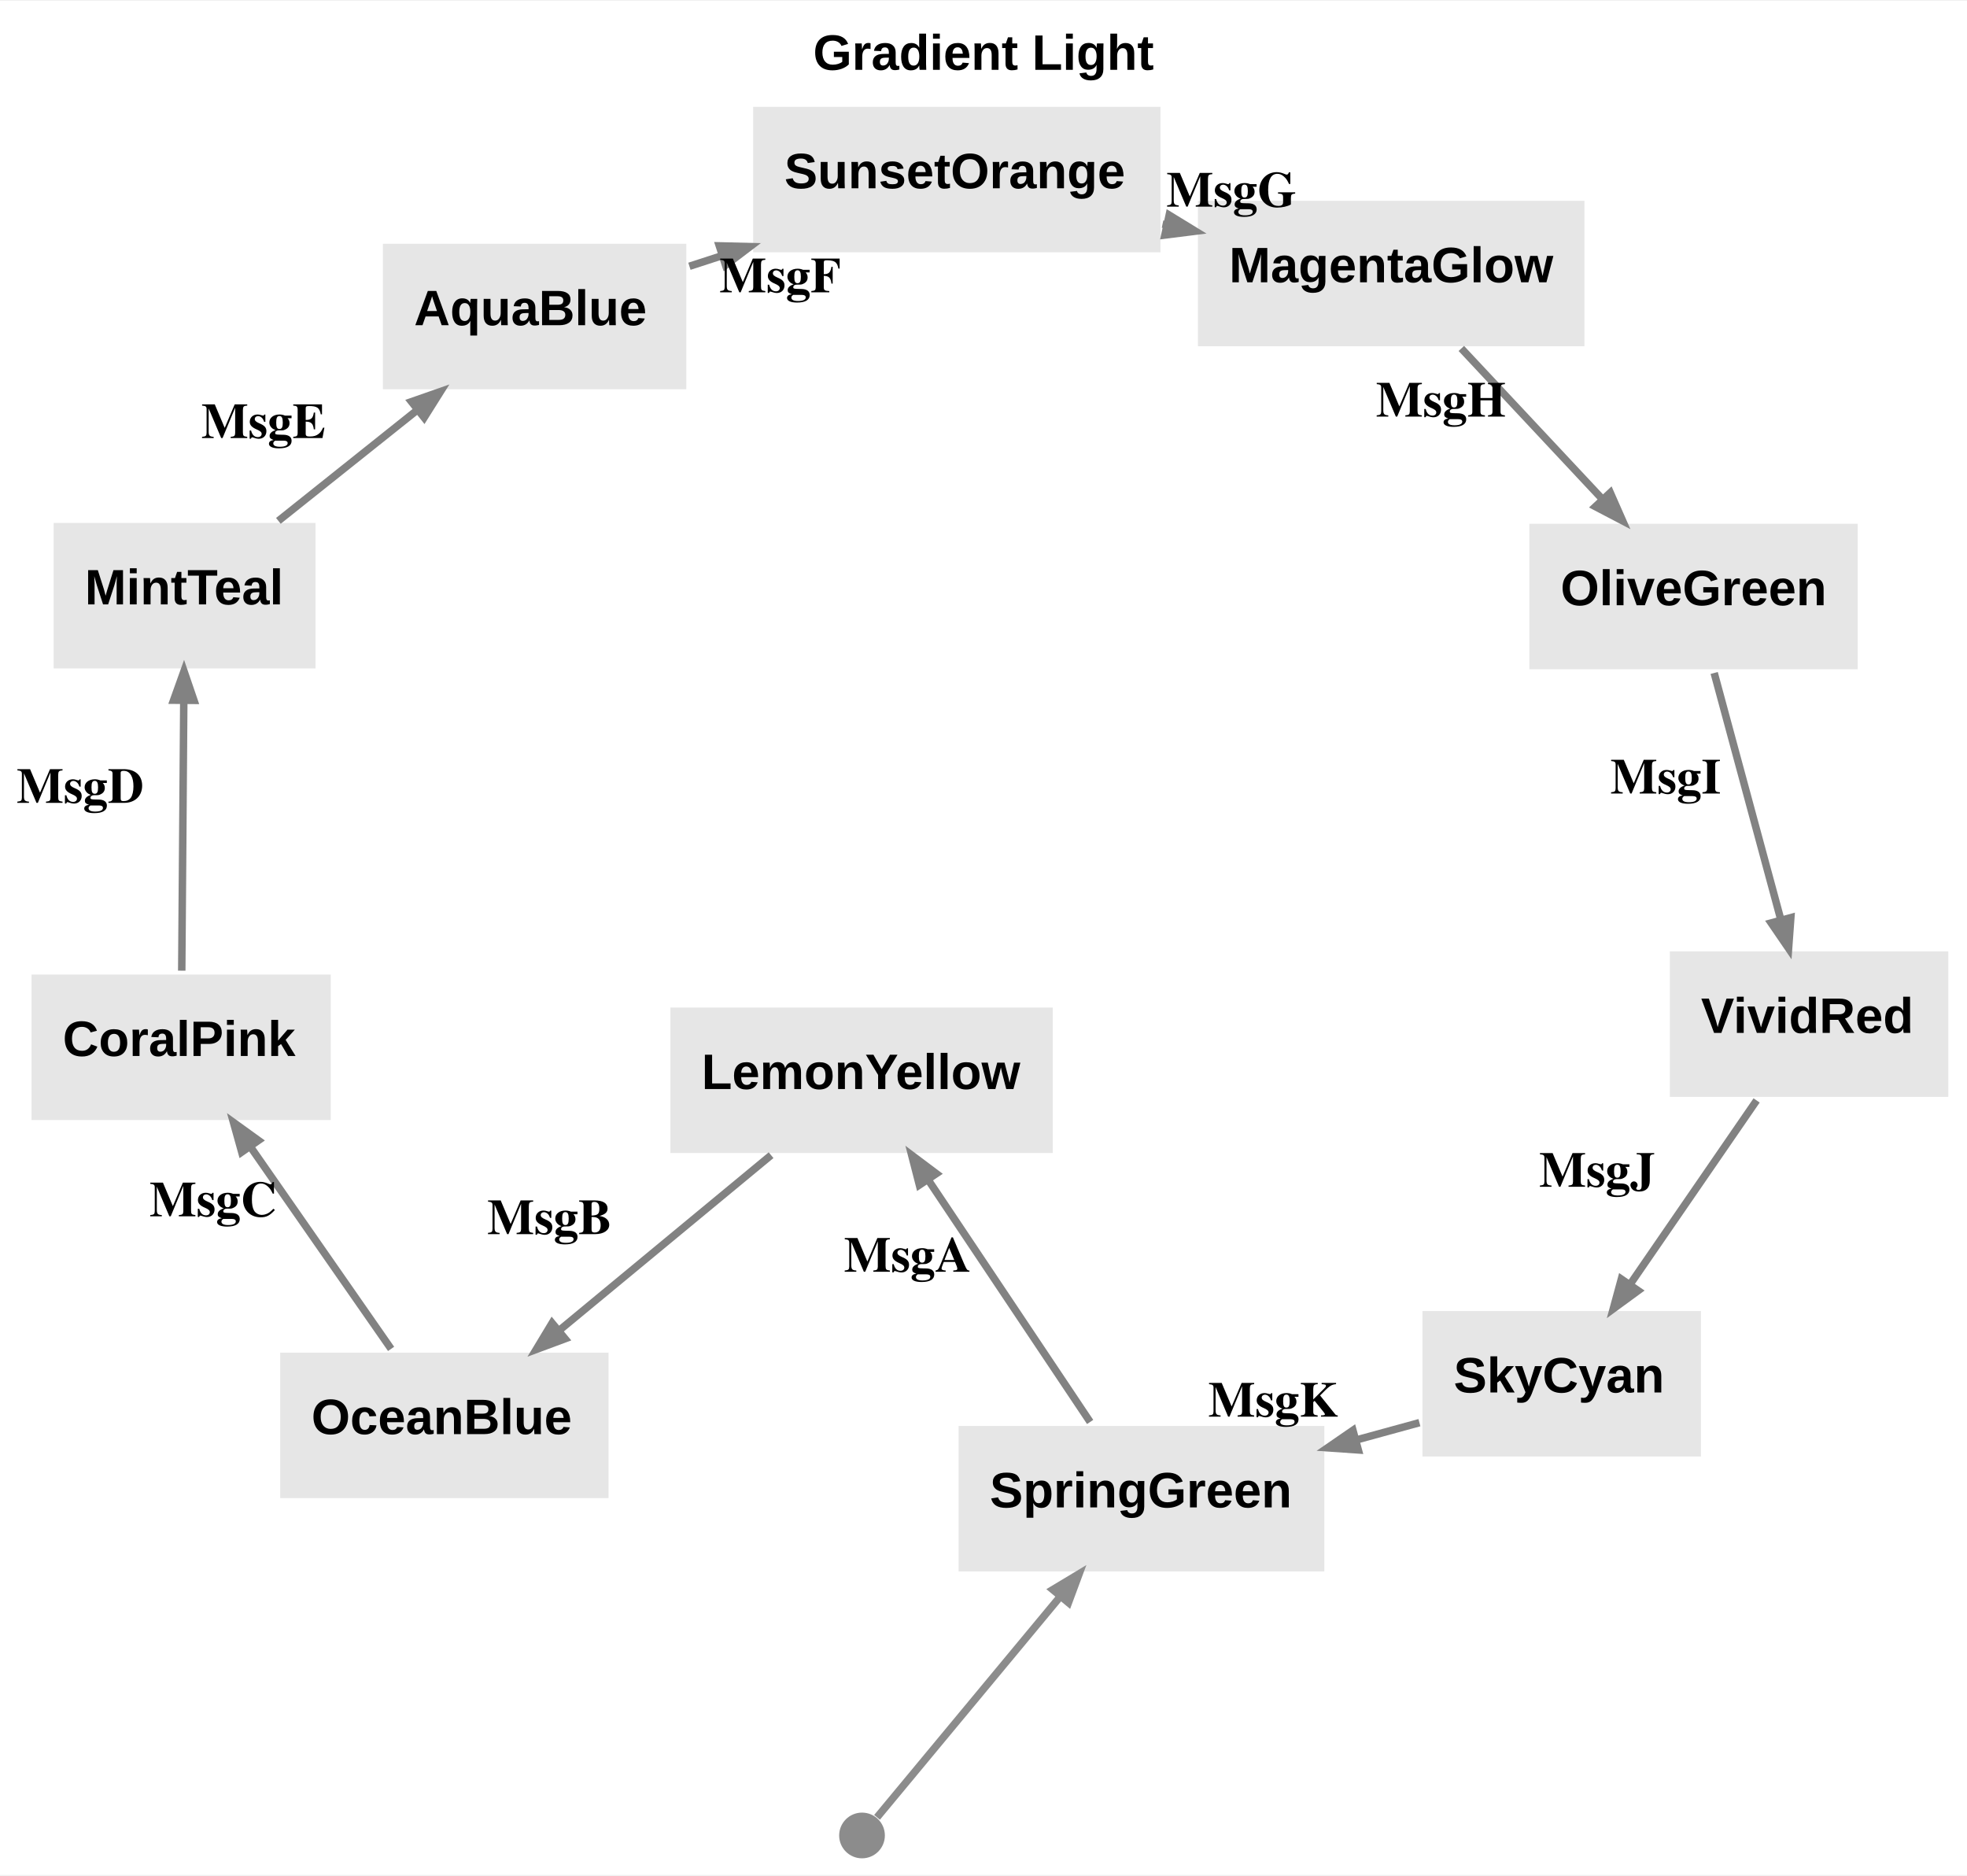
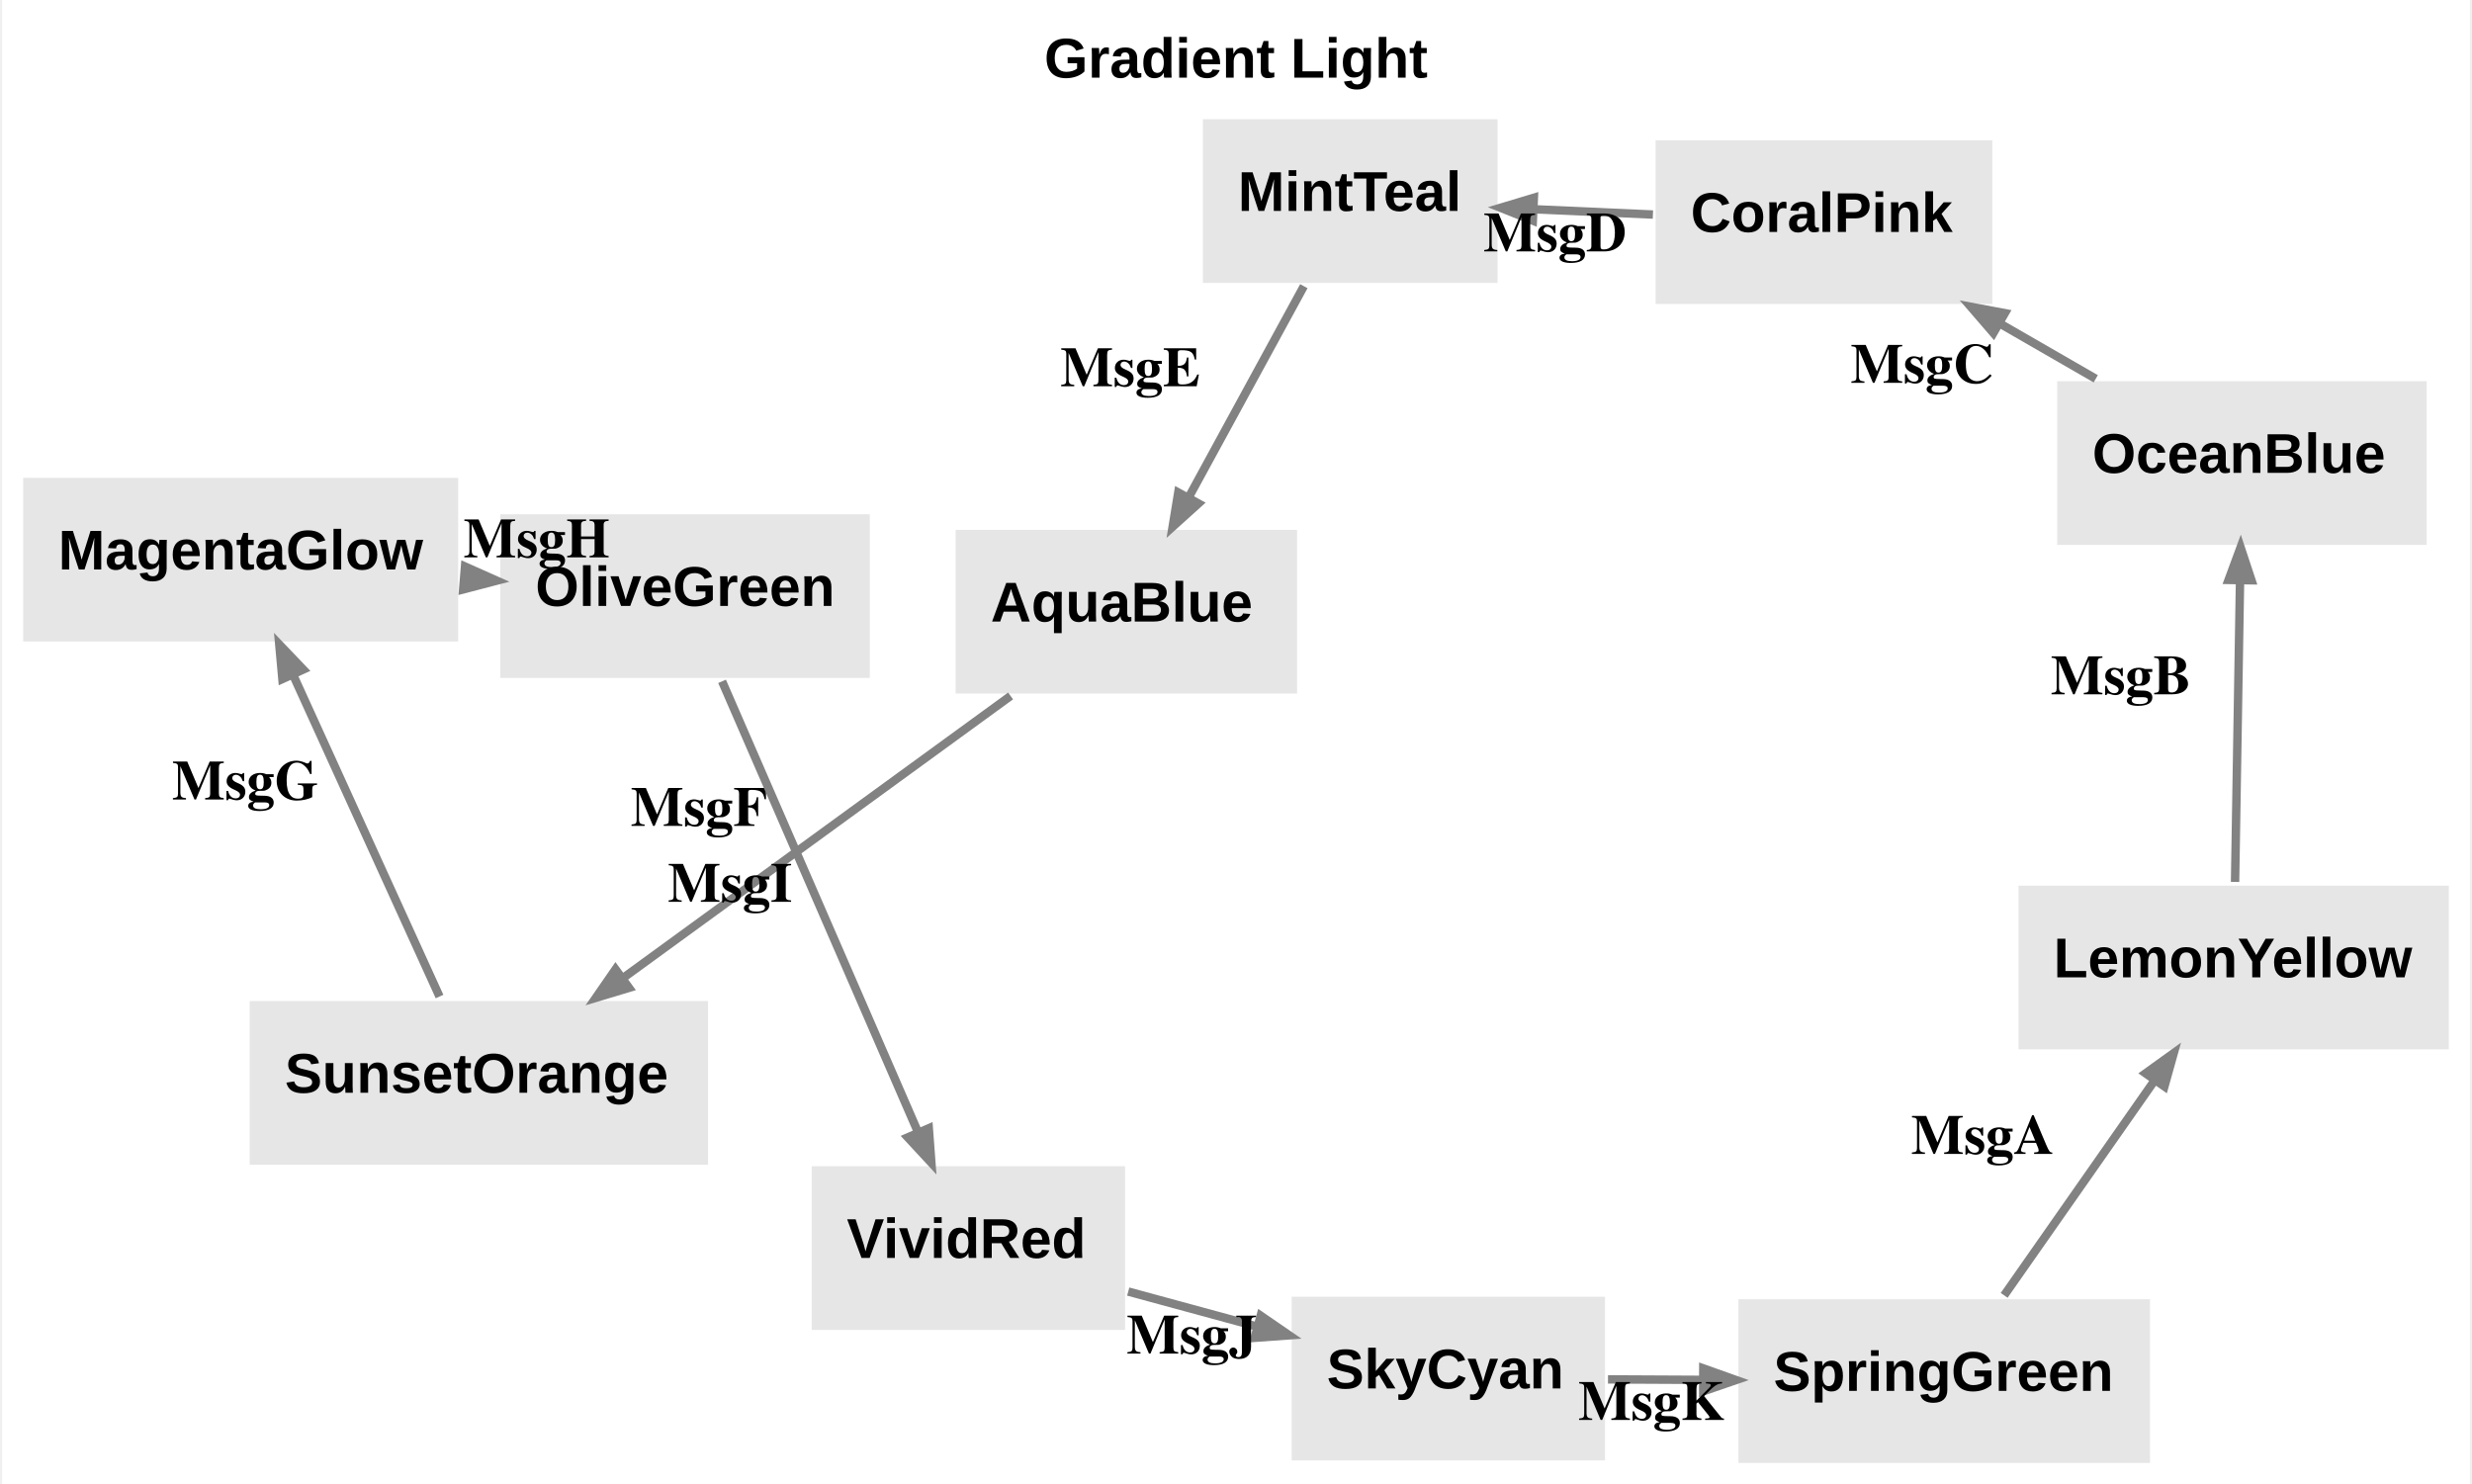
- <svg xmlns="http://www.w3.org/2000/svg" width="473pt" height="451pt" viewBox="0.00 0.00 473.28 450.87">
-   <g id="graph0" class="graph" transform="scale(1 1) rotate(0) translate(4 446.87)">
-     <polygon fill="#ffffff" stroke="transparent" points="-4,4 -4,-446.87 469.28,-446.87 469.28,4 -4,4" />
-     <text text-anchor="start" x="191.64" y="-430.27" font-family="Arial" font-weight="bold" font-size="12.00" fill="#000000">Gradient Light</text>
+ <svg xmlns="http://www.w3.org/2000/svg" width="528pt" height="317pt" viewBox="0.00 0.00 527.63 317.33">
+   <g id="graph0" class="graph" transform="scale(1 1) rotate(0) translate(4 313.33)">
+     <polygon fill="#ffffff" stroke="transparent" points="-4,4 -4,-313.33 523.63,-313.33 523.63,4 -4,4" />
+     <text text-anchor="start" x="218.82" y="-296.73" font-family="Arial" font-weight="bold" font-size="12.00" fill="#000000">Gradient Light</text>
    <g id="node1" class="node">
-       <polygon fill="#e6e6e6" stroke="#ffffff" points="315.15,-104.52 226.15,-104.52 226.15,-68.52 315.15,-68.52 315.15,-104.52" />
-       <text text-anchor="start" x="234.15" y="-84.42" font-family="Arial" font-weight="bold" font-size="12.00" fill="#000000">SpringGreen</text>
+       <polygon fill="#e6e6e6" stroke="#ffffff" points="455.74,-36 366.74,-36 366.74,0 455.74,0 455.74,-36" />
+       <text text-anchor="start" x="374.74" y="-15.9" font-family="Arial" font-weight="bold" font-size="12.00" fill="#000000">SpringGreen</text>
+     </g>
+     <g id="node2" class="node">
+       <polygon fill="#e6e6e6" stroke="#ffffff" points="519.63,-124.44 426.63,-124.44 426.63,-88.44 519.63,-88.44 519.63,-124.44" />
+       <text text-anchor="start" x="434.63" y="-104.34" font-family="Arial" font-weight="bold" font-size="12.00" fill="#000000">LemonYellow</text>
+     </g>
+     <g id="edge1" class="edge">
+       <path fill="none" stroke="#828282" stroke-width="1.8" d="M424.06,-36.33C433.36,-49.61 446.02,-67.7 456.15,-82.18" />
+       <polygon fill="#828282" stroke="#828282" stroke-width="1.8" points="454.3,-83.81 460.32,-88.14 458.32,-81 454.3,-83.81" />
+       <text text-anchor="start" x="404.16" y="-66.58" font-family="Times,serif" font-weight="bold" font-size="12.00" fill="#000000">MsgA</text>
    </g>
    <g id="node3" class="node">
-       <polygon fill="#e6e6e6" stroke="#ffffff" points="249.81,-205.18 156.81,-205.18 156.81,-169.18 249.81,-169.18 249.81,-205.18" />
-       <text text-anchor="start" x="164.81" y="-185.08" font-family="Arial" font-weight="bold" font-size="12.00" fill="#000000">LemonYellow</text>
+       <polygon fill="#e6e6e6" stroke="#ffffff" points="514.9,-232.31 434.9,-232.31 434.9,-196.31 514.9,-196.31 514.9,-232.31" />
+       <text text-anchor="start" x="442.9" y="-212.21" font-family="Arial" font-weight="bold" font-size="12.00" fill="#000000">OceanBlue</text>
    </g>
    <g id="edge2" class="edge">
-       <path fill="none" stroke="#828282" stroke-width="1.8" d="M258.3,-104.98C247.41,-121.26 231.47,-145.09 219.55,-162.9" />
-       <polygon fill="#828282" stroke="#828282" stroke-width="1.8" points="217.21,-161.99 215.36,-169.17 221.29,-164.72 217.21,-161.99" />
-       <text text-anchor="start" x="199.07" y="-141.12" font-family="Times,serif" font-weight="bold" font-size="12.00" fill="#000000">MsgA</text>
-     </g>
-     <g id="node2" class="node">
-       <ellipse fill="#8c8c8c" stroke="black" stroke-width="0" cx="203.41" cy="-5.5" rx="5.5" ry="5.5" />
-     </g>
-     <g id="edge1" class="edge">
-       <path fill="none" stroke="#8c8c8c" stroke-width="1.8" d="M207.02,-9.86C215.18,-19.69 235.52,-44.19 251.02,-62.87" />
-       <polygon fill="#8c8c8c" stroke="#8c8c8c" stroke-width="1.8" points="249.31,-64.64 255.66,-68.46 253.08,-61.51 249.31,-64.64" />
+       <path fill="none" stroke="#828282" stroke-width="1.8" d="M473.43,-124.74C473.72,-142.43 474.16,-169.39 474.49,-189.11" />
+       <polygon fill="#828282" stroke="#828282" stroke-width="1.8" points="472.04,-189.32 474.61,-196.28 476.94,-189.24 472.04,-189.32" />
+       <text text-anchor="start" x="434.02" y="-164.86" font-family="Times,serif" font-weight="bold" font-size="12.00" fill="#000000">MsgB</text>
    </g>
    <g id="node4" class="node">
-       <polygon fill="#e6e6e6" stroke="#ffffff" points="142.92,-122.16 62.92,-122.16 62.92,-86.16 142.92,-86.16 142.92,-122.16" />
-       <text text-anchor="start" x="70.92" y="-102.06" font-family="Arial" font-weight="bold" font-size="12.00" fill="#000000">OceanBlue</text>
+       <polygon fill="#e6e6e6" stroke="#ffffff" points="422.03,-283.83 349.03,-283.83 349.03,-247.83 422.03,-247.83 422.03,-283.83" />
+       <text text-anchor="start" x="357.03" y="-263.73" font-family="Arial" font-weight="bold" font-size="12.00" fill="#000000">CoralPink</text>
    </g>
    <g id="edge3" class="edge">
-       <path fill="none" stroke="#828282" stroke-width="1.8" d="M181.53,-169.16C166.63,-156.85 146.76,-140.41 130.73,-127.15" />
-       <polygon fill="#828282" stroke="#828282" stroke-width="1.8" points="131.96,-125 125.01,-122.42 128.84,-128.77 131.96,-125" />
-       <text text-anchor="start" x="113.24" y="-150.17" font-family="Times,serif" font-weight="bold" font-size="12.00" fill="#000000">MsgB</text>
+       <path fill="none" stroke="#828282" stroke-width="1.8" d="M443.64,-232.33C437.02,-236.15 429.95,-240.22 423.12,-244.16" />
+       <polygon fill="#828282" stroke="#828282" stroke-width="1.8" points="421.76,-242.12 416.92,-247.73 424.21,-246.36 421.76,-242.12" />
+       <text text-anchor="start" x="391.22" y="-231.47" font-family="Times,serif" font-weight="bold" font-size="12.00" fill="#000000">MsgC</text>
    </g>
    <g id="node5" class="node">
-       <polygon fill="#e6e6e6" stroke="#ffffff" points="76.09,-213.12 3.09,-213.12 3.09,-177.12 76.09,-177.12 76.09,-213.12" />
-       <text text-anchor="start" x="11.09" y="-193.02" font-family="Arial" font-weight="bold" font-size="12.00" fill="#000000">CoralPink</text>
+       <polygon fill="#e6e6e6" stroke="#ffffff" points="316.24,-288.33 252.24,-288.33 252.24,-252.33 316.24,-252.33 316.24,-288.33" />
+       <text text-anchor="start" x="260.24" y="-268.23" font-family="Arial" font-weight="bold" font-size="12.00" fill="#000000">MintTeal</text>
    </g>
    <g id="edge4" class="edge">
-       <path fill="none" stroke="#828282" stroke-width="1.8" d="M90.1,-122.56C80.34,-136.59 66.82,-156.01 56.22,-171.23" />
-       <polygon fill="#828282" stroke="#828282" stroke-width="1.8" points="54.16,-169.91 52.17,-177.05 58.18,-172.71 54.16,-169.91" />
-       <text text-anchor="start" x="31.97" y="-154.45" font-family="Times,serif" font-weight="bold" font-size="12.00" fill="#000000">MsgC</text>
+       <path fill="none" stroke="#828282" stroke-width="1.8" d="M348.96,-267.45C340.72,-267.82 331.94,-268.21 323.6,-268.58" />
+       <polygon fill="#828282" stroke="#828282" stroke-width="1.8" points="323.28,-266.14 316.39,-268.9 323.5,-271.04 323.28,-266.14" />
+       <text text-anchor="start" x="312.72" y="-259.57" font-family="Times,serif" font-weight="bold" font-size="12.00" fill="#000000">MsgD</text>
    </g>
    <g id="node6" class="node">
-       <polygon fill="#e6e6e6" stroke="#ffffff" points="72.41,-321.76 8.41,-321.76 8.41,-285.76 72.41,-285.76 72.41,-321.76" />
-       <text text-anchor="start" x="16.41" y="-301.66" font-family="Arial" font-weight="bold" font-size="12.00" fill="#000000">MintTeal</text>
+       <polygon fill="#e6e6e6" stroke="#ffffff" points="273.37,-200.52 199.37,-200.52 199.37,-164.52 273.37,-164.52 273.37,-200.52" />
+       <text text-anchor="start" x="207.37" y="-180.42" font-family="Arial" font-weight="bold" font-size="12.00" fill="#000000">AquaBlue</text>
    </g>
    <g id="edge5" class="edge">
-       <path fill="none" stroke="#828282" stroke-width="1.8" d="M39.73,-213.55C39.86,-231.37 40.07,-258.52 40.22,-278.38" />
-       <polygon fill="#828282" stroke="#828282" stroke-width="1.8" points="37.77,-278.62 40.27,-285.6 42.67,-278.58 37.77,-278.62" />
-       <text text-anchor="start" x="0" y="-253.92" font-family="Times,serif" font-weight="bold" font-size="12.00" fill="#000000">MsgD</text>
+       <path fill="none" stroke="#828282" stroke-width="1.8" d="M274.32,-252.13C267.2,-239.06 257.51,-221.3 249.71,-206.99" />
+       <polygon fill="#828282" stroke="#828282" stroke-width="1.8" points="251.78,-205.66 246.27,-200.69 247.47,-208.01 251.78,-205.66" />
+       <text text-anchor="start" x="222.26" y="-230.74" font-family="Times,serif" font-weight="bold" font-size="12.00" fill="#000000">MsgE</text>
    </g>
    <g id="node7" class="node">
-       <polygon fill="#e6e6e6" stroke="#ffffff" points="161.63,-388.93 87.63,-388.93 87.63,-352.93 161.63,-352.93 161.63,-388.93" />
-       <text text-anchor="start" x="95.63" y="-368.83" font-family="Arial" font-weight="bold" font-size="12.00" fill="#000000">AquaBlue</text>
+       <polygon fill="#e6e6e6" stroke="#ffffff" points="147.43,-99.76 48.43,-99.76 48.43,-63.76 147.43,-63.76 147.43,-99.76" />
+       <text text-anchor="start" x="56.43" y="-79.66" font-family="Arial" font-weight="bold" font-size="12.00" fill="#000000">SunsetOrange</text>
    </g>
    <g id="edge6" class="edge">
-       <path fill="none" stroke="#828282" stroke-width="1.8" d="M62.98,-321.76C73.27,-329.97 85.56,-339.77 96.45,-348.46" />
-       <polygon fill="#828282" stroke="#828282" stroke-width="1.8" points="95,-350.43 102,-352.88 98.05,-346.6 95,-350.43" />
-       <text text-anchor="start" x="44.44" y="-341.68" font-family="Times,serif" font-weight="bold" font-size="12.00" fill="#000000">MsgE</text>
+       <path fill="none" stroke="#828282" stroke-width="1.8" d="M211.62,-164.51C188.43,-147.63 153.71,-122.35 128.74,-104.18" />
+       <polygon fill="#828282" stroke="#828282" stroke-width="1.8" points="130.03,-102.09 122.93,-99.95 127.15,-106.05 130.03,-102.09" />
+       <text text-anchor="start" x="130.4" y="-136.72" font-family="Times,serif" font-weight="bold" font-size="12.00" fill="#000000">MsgF</text>
    </g>
    <g id="node8" class="node">
-       <polygon fill="#e6e6e6" stroke="#ffffff" points="275.72,-421.87 176.72,-421.87 176.72,-385.87 275.72,-385.87 275.72,-421.87" />
-       <text text-anchor="start" x="184.72" y="-401.77" font-family="Arial" font-weight="bold" font-size="12.00" fill="#000000">SunsetOrange</text>
+       <polygon fill="#e6e6e6" stroke="#ffffff" points="94,-211.65 0,-211.65 0,-175.65 94,-175.65 94,-211.65" />
+       <text text-anchor="start" x="8" y="-191.55" font-family="Arial" font-weight="bold" font-size="12.00" fill="#000000">MagentaGlow</text>
    </g>
    <g id="edge7" class="edge">
-       <path fill="none" stroke="#828282" stroke-width="1.8" d="M161.88,-383.01C164.41,-383.83 166.99,-384.67 169.58,-385.51" />
-       <polygon fill="#828282" stroke="#828282" stroke-width="1.8" points="169.07,-387.92 176.48,-387.74 170.58,-383.26 169.07,-387.92" />
-       <text text-anchor="start" x="169.1" y="-376.75" font-family="Times,serif" font-weight="bold" font-size="12.00" fill="#000000">MsgF</text>
+       <path fill="none" stroke="#828282" stroke-width="1.8" d="M89.52,-100.23C80.95,-119.05 67.62,-148.34 58.17,-169.1" />
+       <polygon fill="#828282" stroke="#828282" stroke-width="1.8" points="55.92,-168.13 55.25,-175.52 60.38,-170.16 55.92,-168.13" />
+       <text text-anchor="start" x="32.34" y="-142.37" font-family="Times,serif" font-weight="bold" font-size="12.00" fill="#000000">MsgG</text>
    </g>
    <g id="node9" class="node">
-       <polygon fill="#e6e6e6" stroke="#ffffff" points="377.73,-399.26 283.73,-399.26 283.73,-363.26 377.73,-363.26 377.73,-399.26" />
-       <text text-anchor="start" x="291.73" y="-379.16" font-family="Arial" font-weight="bold" font-size="12.00" fill="#000000">MagentaGlow</text>
+       <polygon fill="#e6e6e6" stroke="#ffffff" points="182.01,-203.86 102.01,-203.86 102.01,-167.86 182.01,-167.86 182.01,-203.86" />
+       <text text-anchor="start" x="110.01" y="-183.76" font-family="Arial" font-weight="bold" font-size="12.00" fill="#000000">OliveGreen</text>
    </g>
    <g id="edge8" class="edge">
-       <path fill="none" stroke="#828282" stroke-width="1.8" d="M275.72,-393.16C276.05,-393.09 276.38,-393.02 276.71,-392.95" />
-       <polygon fill="#828282" stroke="#828282" stroke-width="1.8" points="277.32,-395.32 283.64,-391.45 276.28,-390.53 277.32,-395.32" />
-       <text text-anchor="start" x="276.65" y="-397.36" font-family="Times,serif" font-weight="bold" font-size="12.00" fill="#000000">MsgG</text>
+       <path fill="none" stroke="#828282" stroke-width="1.8" d="M94.23,-189.78C94.38,-189.77 94.54,-189.75 94.7,-189.74" />
+       <polygon fill="#828282" stroke="#828282" stroke-width="1.8" points="94.97,-192.18 101.75,-189.16 94.57,-187.29 94.97,-192.18" />
+       <text text-anchor="start" x="94.64" y="-194.14" font-family="Times,serif" font-weight="bold" font-size="12.00" fill="#000000">MsgH</text>
    </g>
    <g id="node10" class="node">
-       <polygon fill="#e6e6e6" stroke="#ffffff" points="443.48,-321.56 363.48,-321.56 363.48,-285.56 443.48,-285.56 443.48,-321.56" />
-       <text text-anchor="start" x="371.48" y="-301.46" font-family="Arial" font-weight="bold" font-size="12.00" fill="#000000">OliveGreen</text>
+       <polygon fill="#e6e6e6" stroke="#ffffff" points="236.6,-64.44 168.6,-64.44 168.6,-28.44 236.6,-28.44 236.6,-64.44" />
+       <text text-anchor="start" x="176.6" y="-44.34" font-family="Arial" font-weight="bold" font-size="12.00" fill="#000000">VividRed</text>
    </g>
    <g id="edge9" class="edge">
-       <path fill="none" stroke="#828282" stroke-width="1.8" d="M347.61,-363.24C357.72,-352.43 370.7,-338.57 381.6,-326.93" />
-       <polygon fill="#828282" stroke="#828282" stroke-width="1.8" points="383.45,-328.54 386.44,-321.75 379.87,-325.19 383.45,-328.54" />
-       <text text-anchor="start" x="327.07" y="-346.85" font-family="Times,serif" font-weight="bold" font-size="12.00" fill="#000000">MsgH</text>
+       <path fill="none" stroke="#828282" stroke-width="1.8" d="M149.93,-167.63C160.64,-143 179.76,-98.99 191.78,-71.33" />
+       <polygon fill="#828282" stroke="#828282" stroke-width="1.8" points="194.13,-72.06 194.68,-64.67 189.64,-70.11 194.13,-72.06" />
+       <text text-anchor="start" x="138.33" y="-120.49" font-family="Times,serif" font-weight="bold" font-size="12.00" fill="#000000">MsgI</text>
    </g>
    <g id="node11" class="node">
-       <polygon fill="#e6e6e6" stroke="#ffffff" points="465.28,-218.68 397.28,-218.68 397.28,-182.68 465.28,-182.68 465.28,-218.68" />
-       <text text-anchor="start" x="405.28" y="-198.58" font-family="Arial" font-weight="bold" font-size="12.00" fill="#000000">VividRed</text>
+       <polygon fill="#e6e6e6" stroke="#ffffff" points="339.22,-36.53 271.22,-36.53 271.22,-0.53 339.22,-0.53 339.22,-36.53" />
+       <text text-anchor="start" x="279.22" y="-16.43" font-family="Arial" font-weight="bold" font-size="12.00" fill="#000000">SkyCyan</text>
    </g>
    <g id="edge10" class="edge">
-       <path fill="none" stroke="#828282" stroke-width="1.8" d="M408.45,-285.17C412.91,-268.64 419.52,-244.21 424.47,-225.87" />
-       <polygon fill="#828282" stroke="#828282" stroke-width="1.8" points="426.89,-226.31 426.35,-218.91 422.16,-225.03 426.89,-226.31" />
-       <text text-anchor="start" x="383.47" y="-256.17" font-family="Times,serif" font-weight="bold" font-size="12.00" fill="#000000">MsgI</text>
-     </g>
-     <g id="node12" class="node">
-       <polygon fill="#e6e6e6" stroke="#ffffff" points="405.76,-132.17 337.76,-132.17 337.76,-96.17 405.76,-96.17 405.76,-132.17" />
-       <text text-anchor="start" x="345.76" y="-112.07" font-family="Arial" font-weight="bold" font-size="12.00" fill="#000000">SkyCyan</text>
+       <path fill="none" stroke="#828282" stroke-width="1.8" d="M236.77,-37.14C245.6,-34.74 255.19,-32.13 264.32,-29.65" />
+       <polygon fill="#828282" stroke="#828282" stroke-width="1.8" points="265.09,-31.98 271.2,-27.78 263.8,-27.25 265.09,-31.98" />
+       <text text-anchor="start" x="236.42" y="-23.88" font-family="Times,serif" font-weight="bold" font-size="12.00" fill="#000000">MsgJ</text>
    </g>
    <g id="edge11" class="edge">
-       <path fill="none" stroke="#828282" stroke-width="1.8" d="M418.66,-182.33C409.84,-169.52 397.97,-152.27 388.39,-138.34" />
-       <polygon fill="#828282" stroke="#828282" stroke-width="1.8" points="390.15,-136.57 384.16,-132.19 386.11,-139.35 390.15,-136.57" />
-       <text text-anchor="start" x="366.34" y="-161.56" font-family="Times,serif" font-weight="bold" font-size="12.00" fill="#000000">MsgJ</text>
-     </g>
-     <g id="edge12" class="edge">
-       <path fill="none" stroke="#828282" stroke-width="1.8" d="M337.53,-104.81C332.65,-103.47 327.53,-102.08 322.41,-100.67" />
-       <polygon fill="#828282" stroke="#828282" stroke-width="1.8" points="322.82,-98.25 315.42,-98.76 321.53,-102.97 322.82,-98.25" />
-       <text text-anchor="start" x="286.72" y="-106.26" font-family="Times,serif" font-weight="bold" font-size="12.00" fill="#000000">MsgK</text>
+       <path fill="none" stroke="#828282" stroke-width="1.8" d="M339.35,-18.36C345.75,-18.33 352.57,-18.29 359.37,-18.26" />
+       <polygon fill="#828282" stroke="#828282" stroke-width="1.8" points="359.73,-20.71 366.72,-18.22 359.71,-15.81 359.73,-20.71" />
+       <text text-anchor="start" x="333" y="-9.69" font-family="Times,serif" font-weight="bold" font-size="12.00" fill="#000000">MsgK</text>
    </g>
  </g>
</svg>
